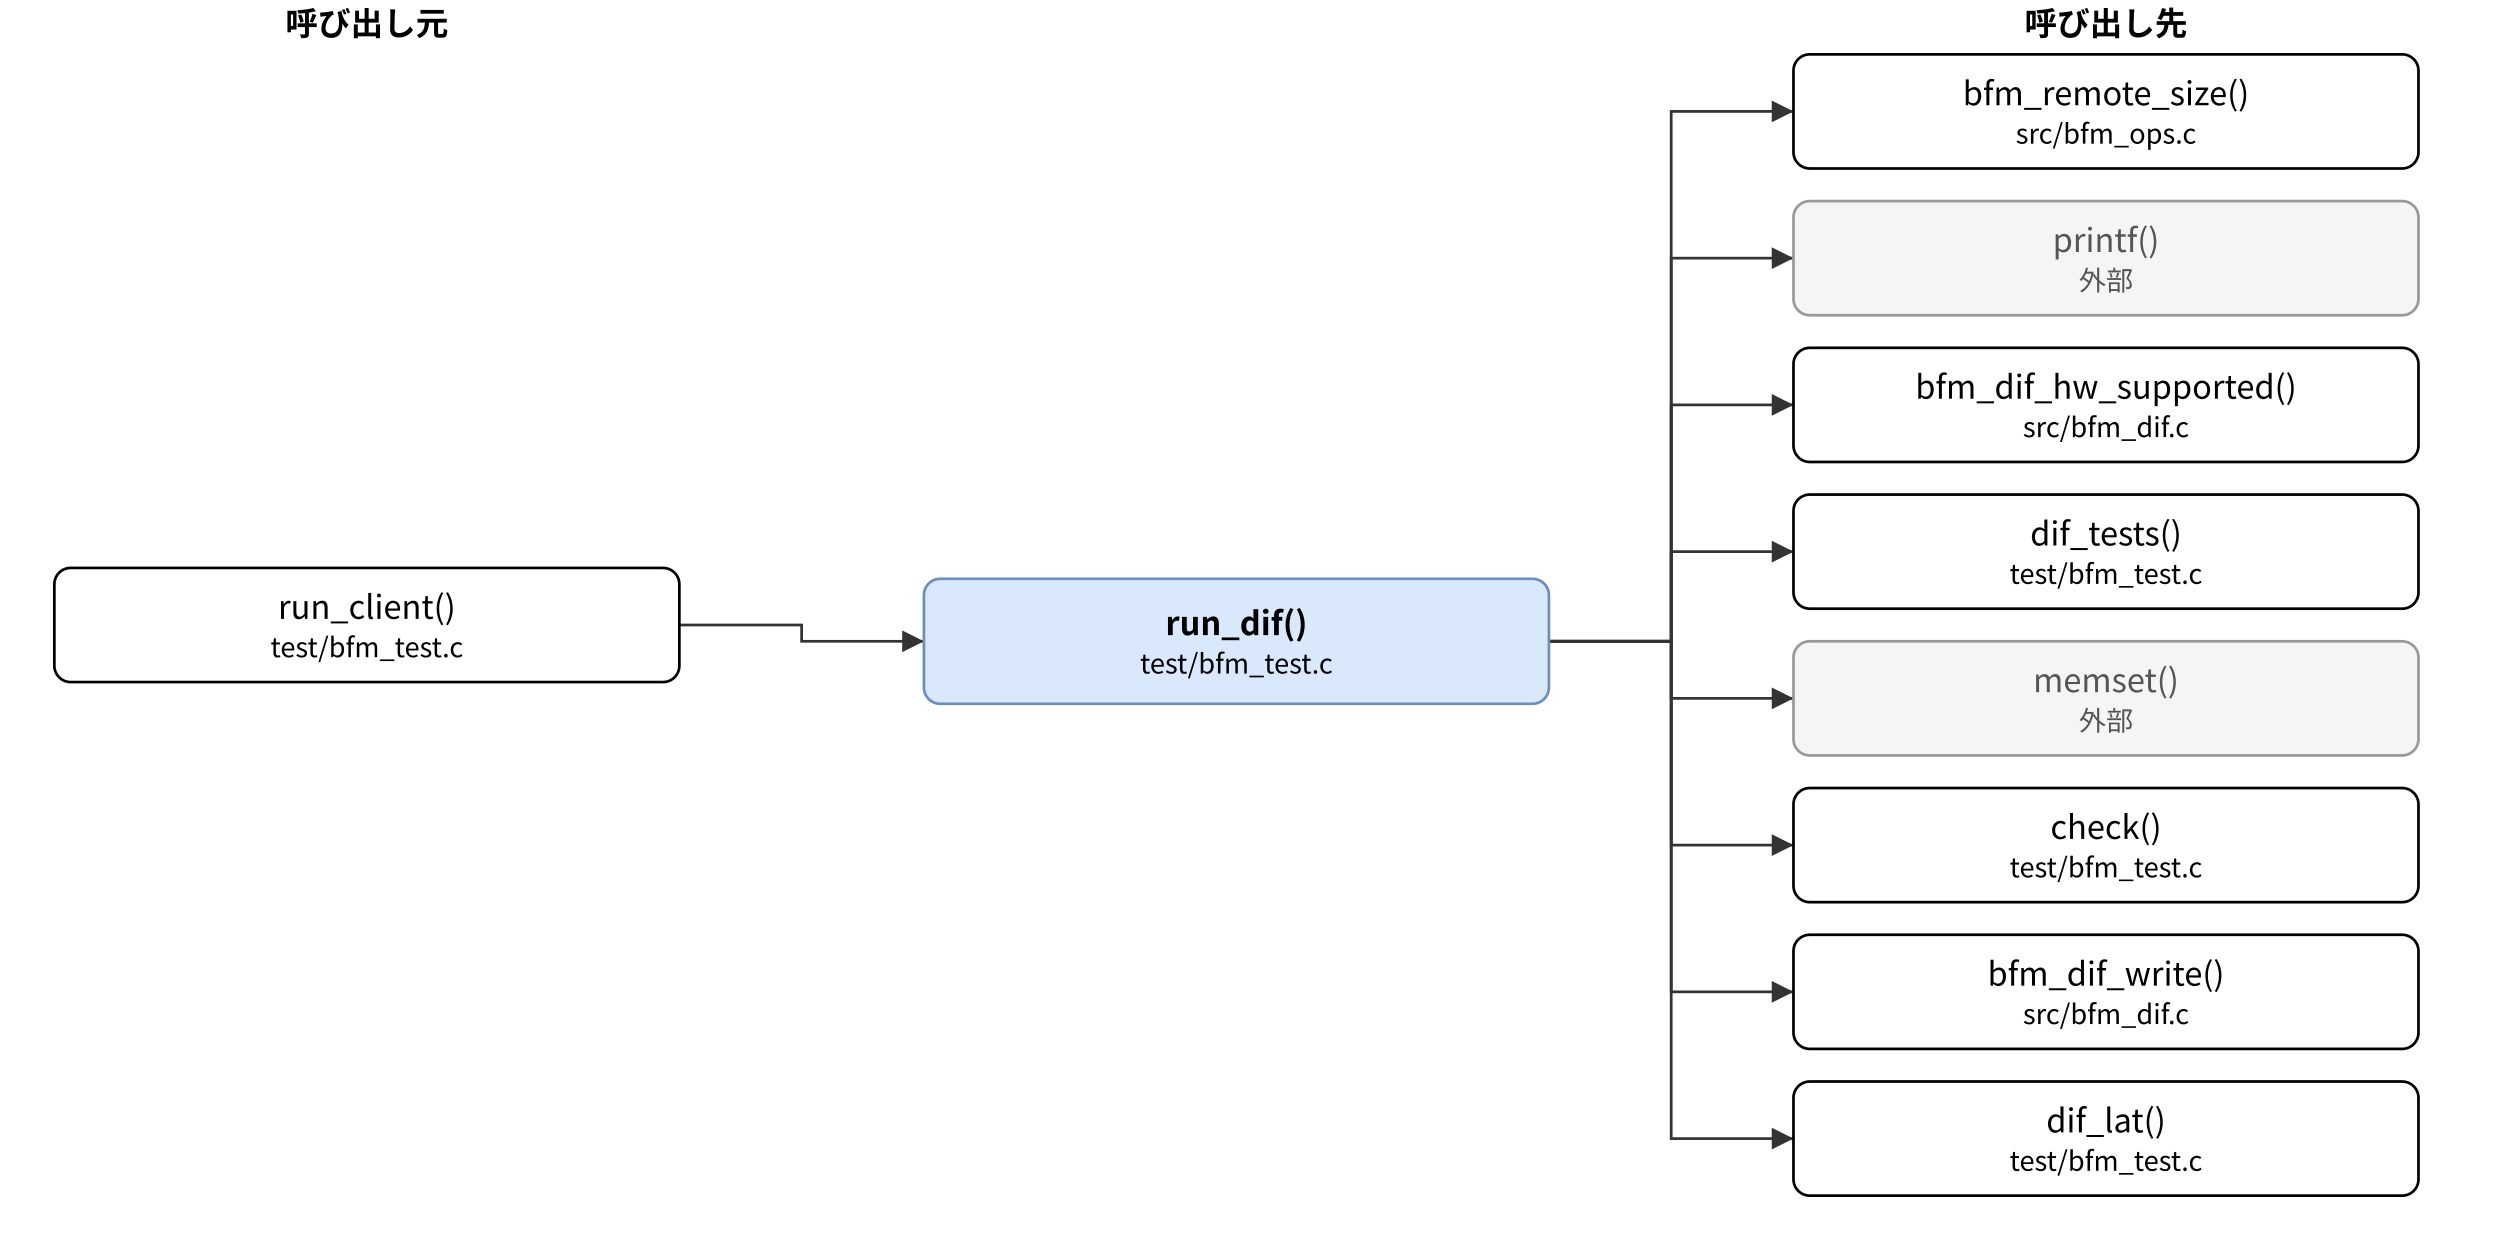
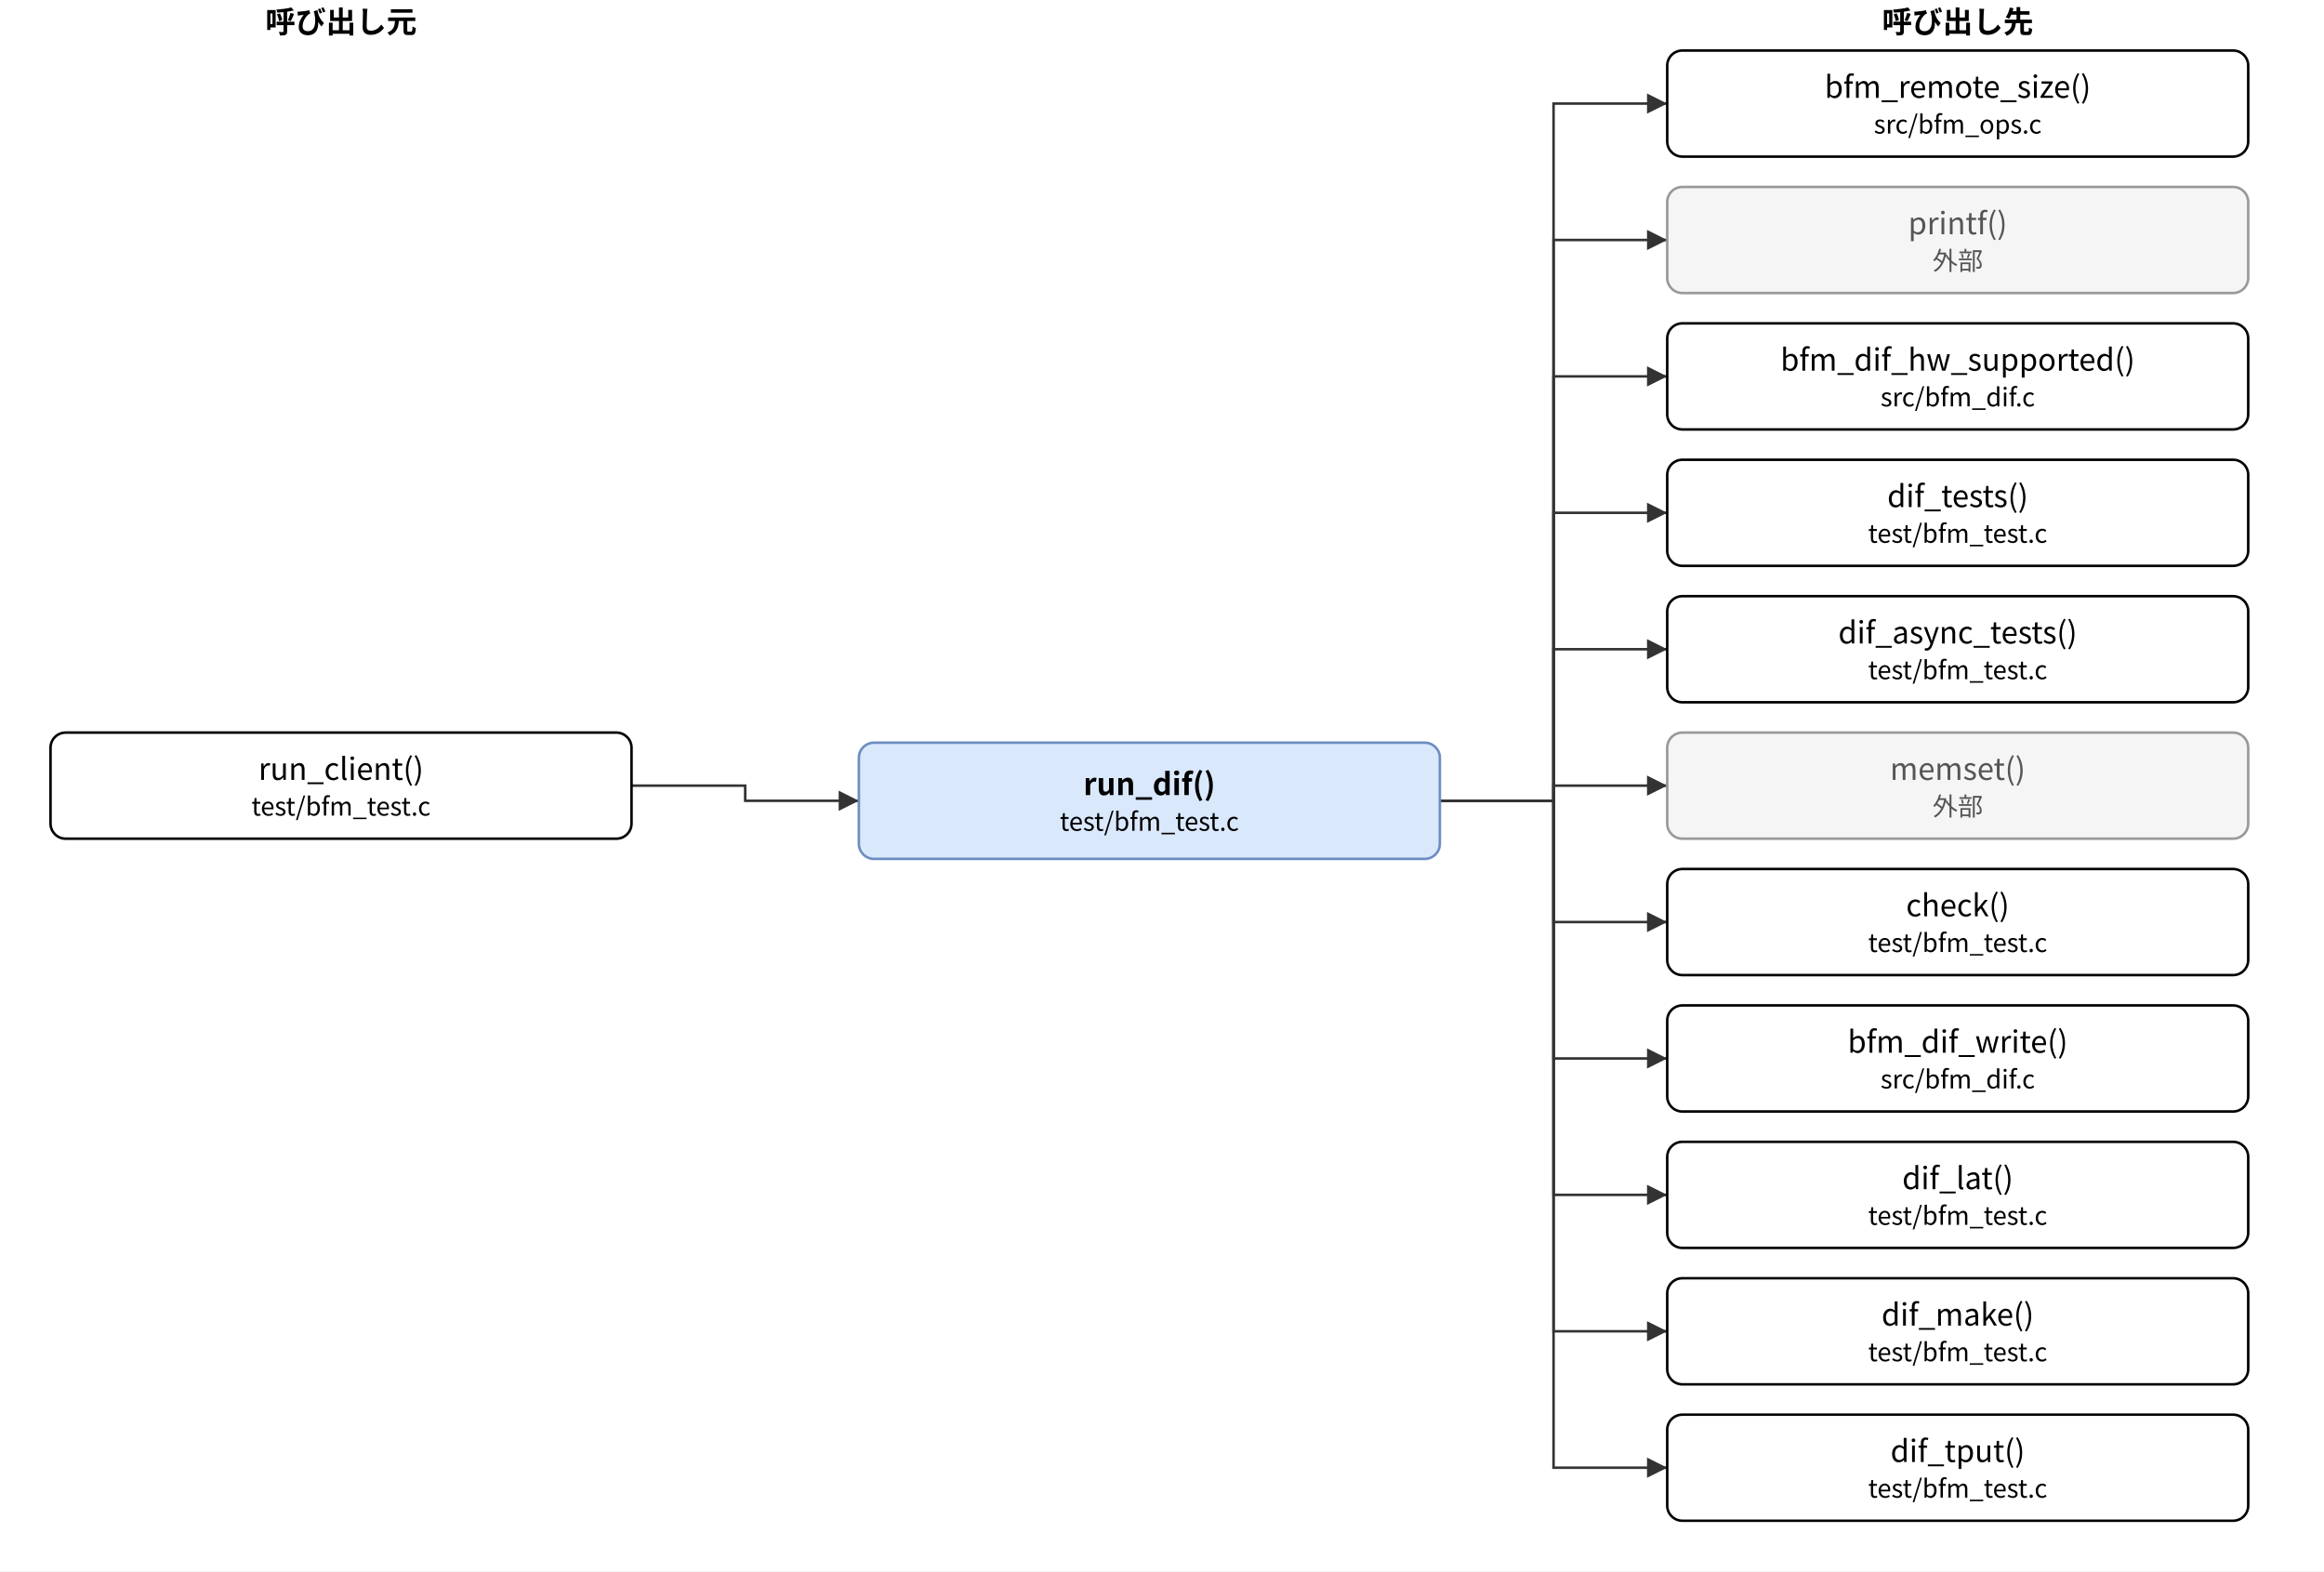
- <svg xmlns="http://www.w3.org/2000/svg" version="1.1" width="920" height="460" viewBox="0 0 920 460" font-family="Noto Sans CJK JP, Meiryo, sans-serif" content="&lt;mxfile host=&quot;bfmem-gen&quot; type=&quot;device&quot;&gt;&lt;diagram id=&quot;e5c948c3059d5f2fba19&quot; name=&quot;run_dif 関係&quot;&gt;&lt;mxGraphModel dx=&quot;800&quot; dy=&quot;600&quot; grid=&quot;0&quot; gridSize=&quot;10&quot; guides=&quot;1&quot; tooltips=&quot;1&quot; connect=&quot;1&quot; arrows=&quot;1&quot; fold=&quot;1&quot; page=&quot;0&quot; pageScale=&quot;1&quot; math=&quot;0&quot; shadow=&quot;0&quot;&gt;&lt;root&gt;&lt;mxCell id=&quot;0&quot;/&gt;&lt;mxCell id=&quot;1&quot; parent=&quot;0&quot;/&gt;&lt;mxCell id=&quot;c&quot; value=&quot;run_dif()&amp;lt;br&amp;gt;&amp;lt;font style=&amp;quot;font-size:10px&amp;quot;&amp;gt;test/bfm_test.c&amp;lt;/font&amp;gt;&quot; style=&quot;rounded=1;whiteSpace=wrap;html=1;fillColor=#dae8fc;strokeColor=#6c8ebf;fontStyle=1;&quot; vertex=&quot;1&quot; parent=&quot;1&quot;&gt;&lt;mxGeometry x=&quot;340.0&quot; y=&quot;213.0&quot; width=&quot;230.0&quot; height=&quot;46.0&quot; as=&quot;geometry&quot;/&gt;&lt;/mxCell&gt;&lt;mxCell id=&quot;l0&quot; value=&quot;run_client()&amp;lt;br&amp;gt;&amp;lt;font style=&amp;quot;font-size:10px&amp;quot;&amp;gt;test/bfm_test.c&amp;lt;/font&amp;gt;&quot; style=&quot;rounded=1;whiteSpace=wrap;html=1;&quot; vertex=&quot;1&quot; parent=&quot;1&quot;&gt;&lt;mxGeometry x=&quot;20.0&quot; y=&quot;209.0&quot; width=&quot;230.0&quot; height=&quot;42.0&quot; as=&quot;geometry&quot;/&gt;&lt;/mxCell&gt;&lt;mxCell id=&quot;r0&quot; value=&quot;bfm_remote_size()&amp;lt;br&amp;gt;&amp;lt;font style=&amp;quot;font-size:10px&amp;quot;&amp;gt;src/bfm_ops.c&amp;lt;/font&amp;gt;&quot; style=&quot;rounded=1;whiteSpace=wrap;html=1;&quot; vertex=&quot;1&quot; parent=&quot;1&quot;&gt;&lt;mxGeometry x=&quot;660.0&quot; y=&quot;20.0&quot; width=&quot;230.0&quot; height=&quot;42.0&quot; as=&quot;geometry&quot;/&gt;&lt;/mxCell&gt;&lt;mxCell id=&quot;r1&quot; value=&quot;printf()&amp;lt;br&amp;gt;&amp;lt;font style=&amp;quot;font-size:10px&amp;quot;&amp;gt;外部&amp;lt;/font&amp;gt;&quot; style=&quot;rounded=1;whiteSpace=wrap;html=1;fillColor=#f5f5f5;strokeColor=#999999;fontColor=#555555;&quot; vertex=&quot;1&quot; parent=&quot;1&quot;&gt;&lt;mxGeometry x=&quot;660.0&quot; y=&quot;74.0&quot; width=&quot;230.0&quot; height=&quot;42.0&quot; as=&quot;geometry&quot;/&gt;&lt;/mxCell&gt;&lt;mxCell id=&quot;r2&quot; value=&quot;bfm_dif_hw_supported()&amp;lt;br&amp;gt;&amp;lt;font style=&amp;quot;font-size:10px&amp;quot;&amp;gt;src/bfm_dif.c&amp;lt;/font&amp;gt;&quot; style=&quot;rounded=1;whiteSpace=wrap;html=1;&quot; vertex=&quot;1&quot; parent=&quot;1&quot;&gt;&lt;mxGeometry x=&quot;660.0&quot; y=&quot;128.0&quot; width=&quot;230.0&quot; height=&quot;42.0&quot; as=&quot;geometry&quot;/&gt;&lt;/mxCell&gt;&lt;mxCell id=&quot;r3&quot; value=&quot;dif_tests()&amp;lt;br&amp;gt;&amp;lt;font style=&amp;quot;font-size:10px&amp;quot;&amp;gt;test/bfm_test.c&amp;lt;/font&amp;gt;&quot; style=&quot;rounded=1;whiteSpace=wrap;html=1;&quot; vertex=&quot;1&quot; parent=&quot;1&quot;&gt;&lt;mxGeometry x=&quot;660.0&quot; y=&quot;182.0&quot; width=&quot;230.0&quot; height=&quot;42.0&quot; as=&quot;geometry&quot;/&gt;&lt;/mxCell&gt;&lt;mxCell id=&quot;r4&quot; value=&quot;memset()&amp;lt;br&amp;gt;&amp;lt;font style=&amp;quot;font-size:10px&amp;quot;&amp;gt;外部&amp;lt;/font&amp;gt;&quot; style=&quot;rounded=1;whiteSpace=wrap;html=1;fillColor=#f5f5f5;strokeColor=#999999;fontColor=#555555;&quot; vertex=&quot;1&quot; parent=&quot;1&quot;&gt;&lt;mxGeometry x=&quot;660.0&quot; y=&quot;236.0&quot; width=&quot;230.0&quot; height=&quot;42.0&quot; as=&quot;geometry&quot;/&gt;&lt;/mxCell&gt;&lt;mxCell id=&quot;r5&quot; value=&quot;check()&amp;lt;br&amp;gt;&amp;lt;font style=&amp;quot;font-size:10px&amp;quot;&amp;gt;test/bfm_test.c&amp;lt;/font&amp;gt;&quot; style=&quot;rounded=1;whiteSpace=wrap;html=1;&quot; vertex=&quot;1&quot; parent=&quot;1&quot;&gt;&lt;mxGeometry x=&quot;660.0&quot; y=&quot;290.0&quot; width=&quot;230.0&quot; height=&quot;42.0&quot; as=&quot;geometry&quot;/&gt;&lt;/mxCell&gt;&lt;mxCell id=&quot;r6&quot; value=&quot;bfm_dif_write()&amp;lt;br&amp;gt;&amp;lt;font style=&amp;quot;font-size:10px&amp;quot;&amp;gt;src/bfm_dif.c&amp;lt;/font&amp;gt;&quot; style=&quot;rounded=1;whiteSpace=wrap;html=1;&quot; vertex=&quot;1&quot; parent=&quot;1&quot;&gt;&lt;mxGeometry x=&quot;660.0&quot; y=&quot;344.0&quot; width=&quot;230.0&quot; height=&quot;42.0&quot; as=&quot;geometry&quot;/&gt;&lt;/mxCell&gt;&lt;mxCell id=&quot;r7&quot; value=&quot;dif_lat()&amp;lt;br&amp;gt;&amp;lt;font style=&amp;quot;font-size:10px&amp;quot;&amp;gt;test/bfm_test.c&amp;lt;/font&amp;gt;&quot; style=&quot;rounded=1;whiteSpace=wrap;html=1;&quot; vertex=&quot;1&quot; parent=&quot;1&quot;&gt;&lt;mxGeometry x=&quot;660.0&quot; y=&quot;398.0&quot; width=&quot;230.0&quot; height=&quot;42.0&quot; as=&quot;geometry&quot;/&gt;&lt;/mxCell&gt;&lt;mxCell id=&quot;e0&quot; value=&quot;&quot; style=&quot;edgeStyle=none;html=1;rounded=0;endArrow=block;endFill=1;exitX=1;exitY=0.5;exitDx=0;exitDy=0;exitPerimeter=0;entryX=0;entryY=0.5;entryDx=0;entryDy=0;entryPerimeter=0;&quot; edge=&quot;1&quot; parent=&quot;1&quot; source=&quot;l0&quot; target=&quot;c&quot;&gt;&lt;mxGeometry relative=&quot;1&quot; as=&quot;geometry&quot;&gt;&lt;Array as=&quot;points&quot;&gt;&lt;mxPoint x=&quot;295.0&quot; y=&quot;230.0&quot;/&gt;&lt;mxPoint x=&quot;295.0&quot; y=&quot;236.0&quot;/&gt;&lt;/Array&gt;&lt;/mxGeometry&gt;&lt;/mxCell&gt;&lt;mxCell id=&quot;e1&quot; value=&quot;&quot; style=&quot;edgeStyle=none;html=1;rounded=0;endArrow=block;endFill=1;exitX=1;exitY=0.5;exitDx=0;exitDy=0;exitPerimeter=0;entryX=0;entryY=0.5;entryDx=0;entryDy=0;entryPerimeter=0;&quot; edge=&quot;1&quot; parent=&quot;1&quot; source=&quot;c&quot; target=&quot;r0&quot;&gt;&lt;mxGeometry relative=&quot;1&quot; as=&quot;geometry&quot;&gt;&lt;Array as=&quot;points&quot;&gt;&lt;mxPoint x=&quot;615.0&quot; y=&quot;236.0&quot;/&gt;&lt;mxPoint x=&quot;615.0&quot; y=&quot;41.0&quot;/&gt;&lt;/Array&gt;&lt;/mxGeometry&gt;&lt;/mxCell&gt;&lt;mxCell id=&quot;e2&quot; value=&quot;&quot; style=&quot;edgeStyle=none;html=1;rounded=0;endArrow=block;endFill=1;exitX=1;exitY=0.5;exitDx=0;exitDy=0;exitPerimeter=0;entryX=0;entryY=0.5;entryDx=0;entryDy=0;entryPerimeter=0;&quot; edge=&quot;1&quot; parent=&quot;1&quot; source=&quot;c&quot; target=&quot;r1&quot;&gt;&lt;mxGeometry relative=&quot;1&quot; as=&quot;geometry&quot;&gt;&lt;Array as=&quot;points&quot;&gt;&lt;mxPoint x=&quot;615.0&quot; y=&quot;236.0&quot;/&gt;&lt;mxPoint x=&quot;615.0&quot; y=&quot;95.0&quot;/&gt;&lt;/Array&gt;&lt;/mxGeometry&gt;&lt;/mxCell&gt;&lt;mxCell id=&quot;e3&quot; value=&quot;&quot; style=&quot;edgeStyle=none;html=1;rounded=0;endArrow=block;endFill=1;exitX=1;exitY=0.5;exitDx=0;exitDy=0;exitPerimeter=0;entryX=0;entryY=0.5;entryDx=0;entryDy=0;entryPerimeter=0;&quot; edge=&quot;1&quot; parent=&quot;1&quot; source=&quot;c&quot; target=&quot;r2&quot;&gt;&lt;mxGeometry relative=&quot;1&quot; as=&quot;geometry&quot;&gt;&lt;Array as=&quot;points&quot;&gt;&lt;mxPoint x=&quot;615.0&quot; y=&quot;236.0&quot;/&gt;&lt;mxPoint x=&quot;615.0&quot; y=&quot;149.0&quot;/&gt;&lt;/Array&gt;&lt;/mxGeometry&gt;&lt;/mxCell&gt;&lt;mxCell id=&quot;e4&quot; value=&quot;&quot; style=&quot;edgeStyle=none;html=1;rounded=0;endArrow=block;endFill=1;exitX=1;exitY=0.5;exitDx=0;exitDy=0;exitPerimeter=0;entryX=0;entryY=0.5;entryDx=0;entryDy=0;entryPerimeter=0;&quot; edge=&quot;1&quot; parent=&quot;1&quot; source=&quot;c&quot; target=&quot;r3&quot;&gt;&lt;mxGeometry relative=&quot;1&quot; as=&quot;geometry&quot;&gt;&lt;Array as=&quot;points&quot;&gt;&lt;mxPoint x=&quot;615.0&quot; y=&quot;236.0&quot;/&gt;&lt;mxPoint x=&quot;615.0&quot; y=&quot;203.0&quot;/&gt;&lt;/Array&gt;&lt;/mxGeometry&gt;&lt;/mxCell&gt;&lt;mxCell id=&quot;e5&quot; value=&quot;&quot; style=&quot;edgeStyle=none;html=1;rounded=0;endArrow=block;endFill=1;exitX=1;exitY=0.5;exitDx=0;exitDy=0;exitPerimeter=0;entryX=0;entryY=0.5;entryDx=0;entryDy=0;entryPerimeter=0;&quot; edge=&quot;1&quot; parent=&quot;1&quot; source=&quot;c&quot; target=&quot;r4&quot;&gt;&lt;mxGeometry relative=&quot;1&quot; as=&quot;geometry&quot;&gt;&lt;Array as=&quot;points&quot;&gt;&lt;mxPoint x=&quot;615.0&quot; y=&quot;236.0&quot;/&gt;&lt;mxPoint x=&quot;615.0&quot; y=&quot;257.0&quot;/&gt;&lt;/Array&gt;&lt;/mxGeometry&gt;&lt;/mxCell&gt;&lt;mxCell id=&quot;e6&quot; value=&quot;&quot; style=&quot;edgeStyle=none;html=1;rounded=0;endArrow=block;endFill=1;exitX=1;exitY=0.5;exitDx=0;exitDy=0;exitPerimeter=0;entryX=0;entryY=0.5;entryDx=0;entryDy=0;entryPerimeter=0;&quot; edge=&quot;1&quot; parent=&quot;1&quot; source=&quot;c&quot; target=&quot;r5&quot;&gt;&lt;mxGeometry relative=&quot;1&quot; as=&quot;geometry&quot;&gt;&lt;Array as=&quot;points&quot;&gt;&lt;mxPoint x=&quot;615.0&quot; y=&quot;236.0&quot;/&gt;&lt;mxPoint x=&quot;615.0&quot; y=&quot;311.0&quot;/&gt;&lt;/Array&gt;&lt;/mxGeometry&gt;&lt;/mxCell&gt;&lt;mxCell id=&quot;e7&quot; value=&quot;&quot; style=&quot;edgeStyle=none;html=1;rounded=0;endArrow=block;endFill=1;exitX=1;exitY=0.5;exitDx=0;exitDy=0;exitPerimeter=0;entryX=0;entryY=0.5;entryDx=0;entryDy=0;entryPerimeter=0;&quot; edge=&quot;1&quot; parent=&quot;1&quot; source=&quot;c&quot; target=&quot;r6&quot;&gt;&lt;mxGeometry relative=&quot;1&quot; as=&quot;geometry&quot;&gt;&lt;Array as=&quot;points&quot;&gt;&lt;mxPoint x=&quot;615.0&quot; y=&quot;236.0&quot;/&gt;&lt;mxPoint x=&quot;615.0&quot; y=&quot;365.0&quot;/&gt;&lt;/Array&gt;&lt;/mxGeometry&gt;&lt;/mxCell&gt;&lt;mxCell id=&quot;e8&quot; value=&quot;&quot; style=&quot;edgeStyle=none;html=1;rounded=0;endArrow=block;endFill=1;exitX=1;exitY=0.5;exitDx=0;exitDy=0;exitPerimeter=0;entryX=0;entryY=0.5;entryDx=0;entryDy=0;entryPerimeter=0;&quot; edge=&quot;1&quot; parent=&quot;1&quot; source=&quot;c&quot; target=&quot;r7&quot;&gt;&lt;mxGeometry relative=&quot;1&quot; as=&quot;geometry&quot;&gt;&lt;Array as=&quot;points&quot;&gt;&lt;mxPoint x=&quot;615.0&quot; y=&quot;236.0&quot;/&gt;&lt;mxPoint x=&quot;615.0&quot; y=&quot;419.0&quot;/&gt;&lt;/Array&gt;&lt;/mxGeometry&gt;&lt;/mxCell&gt;&lt;mxCell id=&quot;h0&quot; value=&quot;呼び出し元&quot; style=&quot;text;html=1;align=center;fontStyle=1;&quot; vertex=&quot;1&quot; parent=&quot;1&quot;&gt;&lt;mxGeometry x=&quot;55.0&quot; y=&quot;0&quot; width=&quot;160&quot; height=&quot;18&quot; as=&quot;geometry&quot;/&gt;&lt;/mxCell&gt;&lt;mxCell id=&quot;h1&quot; value=&quot;呼び出し先&quot; style=&quot;text;html=1;align=center;fontStyle=1;&quot; vertex=&quot;1&quot; parent=&quot;1&quot;&gt;&lt;mxGeometry x=&quot;695.0&quot; y=&quot;0&quot; width=&quot;160&quot; height=&quot;18&quot; as=&quot;geometry&quot;/&gt;&lt;/mxCell&gt;&lt;/root&gt;&lt;/mxGraphModel&gt;&lt;/diagram&gt;&lt;/mxfile&gt;">
+ <svg xmlns="http://www.w3.org/2000/svg" version="1.1" width="920" height="622" viewBox="0 0 920 622" font-family="Noto Sans CJK JP, Meiryo, sans-serif" content="&lt;mxfile host=&quot;bfmem-gen&quot; type=&quot;device&quot;&gt;&lt;diagram id=&quot;e5c948c3059d5f2fba19&quot; name=&quot;run_dif 関係&quot;&gt;&lt;mxGraphModel dx=&quot;800&quot; dy=&quot;600&quot; grid=&quot;0&quot; gridSize=&quot;10&quot; guides=&quot;1&quot; tooltips=&quot;1&quot; connect=&quot;1&quot; arrows=&quot;1&quot; fold=&quot;1&quot; page=&quot;0&quot; pageScale=&quot;1&quot; math=&quot;0&quot; shadow=&quot;0&quot;&gt;&lt;root&gt;&lt;mxCell id=&quot;0&quot;/&gt;&lt;mxCell id=&quot;1&quot; parent=&quot;0&quot;/&gt;&lt;mxCell id=&quot;c&quot; value=&quot;run_dif()&amp;lt;br&amp;gt;&amp;lt;font style=&amp;quot;font-size:10px&amp;quot;&amp;gt;test/bfm_test.c&amp;lt;/font&amp;gt;&quot; style=&quot;rounded=1;whiteSpace=wrap;html=1;fillColor=#dae8fc;strokeColor=#6c8ebf;fontStyle=1;&quot; vertex=&quot;1&quot; parent=&quot;1&quot;&gt;&lt;mxGeometry x=&quot;340.0&quot; y=&quot;294.0&quot; width=&quot;230.0&quot; height=&quot;46.0&quot; as=&quot;geometry&quot;/&gt;&lt;/mxCell&gt;&lt;mxCell id=&quot;l0&quot; value=&quot;run_client()&amp;lt;br&amp;gt;&amp;lt;font style=&amp;quot;font-size:10px&amp;quot;&amp;gt;test/bfm_test.c&amp;lt;/font&amp;gt;&quot; style=&quot;rounded=1;whiteSpace=wrap;html=1;&quot; vertex=&quot;1&quot; parent=&quot;1&quot;&gt;&lt;mxGeometry x=&quot;20.0&quot; y=&quot;290.0&quot; width=&quot;230.0&quot; height=&quot;42.0&quot; as=&quot;geometry&quot;/&gt;&lt;/mxCell&gt;&lt;mxCell id=&quot;r0&quot; value=&quot;bfm_remote_size()&amp;lt;br&amp;gt;&amp;lt;font style=&amp;quot;font-size:10px&amp;quot;&amp;gt;src/bfm_ops.c&amp;lt;/font&amp;gt;&quot; style=&quot;rounded=1;whiteSpace=wrap;html=1;&quot; vertex=&quot;1&quot; parent=&quot;1&quot;&gt;&lt;mxGeometry x=&quot;660.0&quot; y=&quot;20.0&quot; width=&quot;230.0&quot; height=&quot;42.0&quot; as=&quot;geometry&quot;/&gt;&lt;/mxCell&gt;&lt;mxCell id=&quot;r1&quot; value=&quot;printf()&amp;lt;br&amp;gt;&amp;lt;font style=&amp;quot;font-size:10px&amp;quot;&amp;gt;外部&amp;lt;/font&amp;gt;&quot; style=&quot;rounded=1;whiteSpace=wrap;html=1;fillColor=#f5f5f5;strokeColor=#999999;fontColor=#555555;&quot; vertex=&quot;1&quot; parent=&quot;1&quot;&gt;&lt;mxGeometry x=&quot;660.0&quot; y=&quot;74.0&quot; width=&quot;230.0&quot; height=&quot;42.0&quot; as=&quot;geometry&quot;/&gt;&lt;/mxCell&gt;&lt;mxCell id=&quot;r2&quot; value=&quot;bfm_dif_hw_supported()&amp;lt;br&amp;gt;&amp;lt;font style=&amp;quot;font-size:10px&amp;quot;&amp;gt;src/bfm_dif.c&amp;lt;/font&amp;gt;&quot; style=&quot;rounded=1;whiteSpace=wrap;html=1;&quot; vertex=&quot;1&quot; parent=&quot;1&quot;&gt;&lt;mxGeometry x=&quot;660.0&quot; y=&quot;128.0&quot; width=&quot;230.0&quot; height=&quot;42.0&quot; as=&quot;geometry&quot;/&gt;&lt;/mxCell&gt;&lt;mxCell id=&quot;r3&quot; value=&quot;dif_tests()&amp;lt;br&amp;gt;&amp;lt;font style=&amp;quot;font-size:10px&amp;quot;&amp;gt;test/bfm_test.c&amp;lt;/font&amp;gt;&quot; style=&quot;rounded=1;whiteSpace=wrap;html=1;&quot; vertex=&quot;1&quot; parent=&quot;1&quot;&gt;&lt;mxGeometry x=&quot;660.0&quot; y=&quot;182.0&quot; width=&quot;230.0&quot; height=&quot;42.0&quot; as=&quot;geometry&quot;/&gt;&lt;/mxCell&gt;&lt;mxCell id=&quot;r4&quot; value=&quot;dif_async_tests()&amp;lt;br&amp;gt;&amp;lt;font style=&amp;quot;font-size:10px&amp;quot;&amp;gt;test/bfm_test.c&amp;lt;/font&amp;gt;&quot; style=&quot;rounded=1;whiteSpace=wrap;html=1;&quot; vertex=&quot;1&quot; parent=&quot;1&quot;&gt;&lt;mxGeometry x=&quot;660.0&quot; y=&quot;236.0&quot; width=&quot;230.0&quot; height=&quot;42.0&quot; as=&quot;geometry&quot;/&gt;&lt;/mxCell&gt;&lt;mxCell id=&quot;r5&quot; value=&quot;memset()&amp;lt;br&amp;gt;&amp;lt;font style=&amp;quot;font-size:10px&amp;quot;&amp;gt;外部&amp;lt;/font&amp;gt;&quot; style=&quot;rounded=1;whiteSpace=wrap;html=1;fillColor=#f5f5f5;strokeColor=#999999;fontColor=#555555;&quot; vertex=&quot;1&quot; parent=&quot;1&quot;&gt;&lt;mxGeometry x=&quot;660.0&quot; y=&quot;290.0&quot; width=&quot;230.0&quot; height=&quot;42.0&quot; as=&quot;geometry&quot;/&gt;&lt;/mxCell&gt;&lt;mxCell id=&quot;r6&quot; value=&quot;check()&amp;lt;br&amp;gt;&amp;lt;font style=&amp;quot;font-size:10px&amp;quot;&amp;gt;test/bfm_test.c&amp;lt;/font&amp;gt;&quot; style=&quot;rounded=1;whiteSpace=wrap;html=1;&quot; vertex=&quot;1&quot; parent=&quot;1&quot;&gt;&lt;mxGeometry x=&quot;660.0&quot; y=&quot;344.0&quot; width=&quot;230.0&quot; height=&quot;42.0&quot; as=&quot;geometry&quot;/&gt;&lt;/mxCell&gt;&lt;mxCell id=&quot;r7&quot; value=&quot;bfm_dif_write()&amp;lt;br&amp;gt;&amp;lt;font style=&amp;quot;font-size:10px&amp;quot;&amp;gt;src/bfm_dif.c&amp;lt;/font&amp;gt;&quot; style=&quot;rounded=1;whiteSpace=wrap;html=1;&quot; vertex=&quot;1&quot; parent=&quot;1&quot;&gt;&lt;mxGeometry x=&quot;660.0&quot; y=&quot;398.0&quot; width=&quot;230.0&quot; height=&quot;42.0&quot; as=&quot;geometry&quot;/&gt;&lt;/mxCell&gt;&lt;mxCell id=&quot;r8&quot; value=&quot;dif_lat()&amp;lt;br&amp;gt;&amp;lt;font style=&amp;quot;font-size:10px&amp;quot;&amp;gt;test/bfm_test.c&amp;lt;/font&amp;gt;&quot; style=&quot;rounded=1;whiteSpace=wrap;html=1;&quot; vertex=&quot;1&quot; parent=&quot;1&quot;&gt;&lt;mxGeometry x=&quot;660.0&quot; y=&quot;452.0&quot; width=&quot;230.0&quot; height=&quot;42.0&quot; as=&quot;geometry&quot;/&gt;&lt;/mxCell&gt;&lt;mxCell id=&quot;r9&quot; value=&quot;dif_make()&amp;lt;br&amp;gt;&amp;lt;font style=&amp;quot;font-size:10px&amp;quot;&amp;gt;test/bfm_test.c&amp;lt;/font&amp;gt;&quot; style=&quot;rounded=1;whiteSpace=wrap;html=1;&quot; vertex=&quot;1&quot; parent=&quot;1&quot;&gt;&lt;mxGeometry x=&quot;660.0&quot; y=&quot;506.0&quot; width=&quot;230.0&quot; height=&quot;42.0&quot; as=&quot;geometry&quot;/&gt;&lt;/mxCell&gt;&lt;mxCell id=&quot;r10&quot; value=&quot;dif_tput()&amp;lt;br&amp;gt;&amp;lt;font style=&amp;quot;font-size:10px&amp;quot;&amp;gt;test/bfm_test.c&amp;lt;/font&amp;gt;&quot; style=&quot;rounded=1;whiteSpace=wrap;html=1;&quot; vertex=&quot;1&quot; parent=&quot;1&quot;&gt;&lt;mxGeometry x=&quot;660.0&quot; y=&quot;560.0&quot; width=&quot;230.0&quot; height=&quot;42.0&quot; as=&quot;geometry&quot;/&gt;&lt;/mxCell&gt;&lt;mxCell id=&quot;e0&quot; value=&quot;&quot; style=&quot;edgeStyle=none;html=1;rounded=0;endArrow=block;endFill=1;exitX=1;exitY=0.5;exitDx=0;exitDy=0;exitPerimeter=0;entryX=0;entryY=0.5;entryDx=0;entryDy=0;entryPerimeter=0;&quot; edge=&quot;1&quot; parent=&quot;1&quot; source=&quot;l0&quot; target=&quot;c&quot;&gt;&lt;mxGeometry relative=&quot;1&quot; as=&quot;geometry&quot;&gt;&lt;Array as=&quot;points&quot;&gt;&lt;mxPoint x=&quot;295.0&quot; y=&quot;311.0&quot;/&gt;&lt;mxPoint x=&quot;295.0&quot; y=&quot;317.0&quot;/&gt;&lt;/Array&gt;&lt;/mxGeometry&gt;&lt;/mxCell&gt;&lt;mxCell id=&quot;e1&quot; value=&quot;&quot; style=&quot;edgeStyle=none;html=1;rounded=0;endArrow=block;endFill=1;exitX=1;exitY=0.5;exitDx=0;exitDy=0;exitPerimeter=0;entryX=0;entryY=0.5;entryDx=0;entryDy=0;entryPerimeter=0;&quot; edge=&quot;1&quot; parent=&quot;1&quot; source=&quot;c&quot; target=&quot;r0&quot;&gt;&lt;mxGeometry relative=&quot;1&quot; as=&quot;geometry&quot;&gt;&lt;Array as=&quot;points&quot;&gt;&lt;mxPoint x=&quot;615.0&quot; y=&quot;317.0&quot;/&gt;&lt;mxPoint x=&quot;615.0&quot; y=&quot;41.0&quot;/&gt;&lt;/Array&gt;&lt;/mxGeometry&gt;&lt;/mxCell&gt;&lt;mxCell id=&quot;e2&quot; value=&quot;&quot; style=&quot;edgeStyle=none;html=1;rounded=0;endArrow=block;endFill=1;exitX=1;exitY=0.5;exitDx=0;exitDy=0;exitPerimeter=0;entryX=0;entryY=0.5;entryDx=0;entryDy=0;entryPerimeter=0;&quot; edge=&quot;1&quot; parent=&quot;1&quot; source=&quot;c&quot; target=&quot;r1&quot;&gt;&lt;mxGeometry relative=&quot;1&quot; as=&quot;geometry&quot;&gt;&lt;Array as=&quot;points&quot;&gt;&lt;mxPoint x=&quot;615.0&quot; y=&quot;317.0&quot;/&gt;&lt;mxPoint x=&quot;615.0&quot; y=&quot;95.0&quot;/&gt;&lt;/Array&gt;&lt;/mxGeometry&gt;&lt;/mxCell&gt;&lt;mxCell id=&quot;e3&quot; value=&quot;&quot; style=&quot;edgeStyle=none;html=1;rounded=0;endArrow=block;endFill=1;exitX=1;exitY=0.5;exitDx=0;exitDy=0;exitPerimeter=0;entryX=0;entryY=0.5;entryDx=0;entryDy=0;entryPerimeter=0;&quot; edge=&quot;1&quot; parent=&quot;1&quot; source=&quot;c&quot; target=&quot;r2&quot;&gt;&lt;mxGeometry relative=&quot;1&quot; as=&quot;geometry&quot;&gt;&lt;Array as=&quot;points&quot;&gt;&lt;mxPoint x=&quot;615.0&quot; y=&quot;317.0&quot;/&gt;&lt;mxPoint x=&quot;615.0&quot; y=&quot;149.0&quot;/&gt;&lt;/Array&gt;&lt;/mxGeometry&gt;&lt;/mxCell&gt;&lt;mxCell id=&quot;e4&quot; value=&quot;&quot; style=&quot;edgeStyle=none;html=1;rounded=0;endArrow=block;endFill=1;exitX=1;exitY=0.5;exitDx=0;exitDy=0;exitPerimeter=0;entryX=0;entryY=0.5;entryDx=0;entryDy=0;entryPerimeter=0;&quot; edge=&quot;1&quot; parent=&quot;1&quot; source=&quot;c&quot; target=&quot;r3&quot;&gt;&lt;mxGeometry relative=&quot;1&quot; as=&quot;geometry&quot;&gt;&lt;Array as=&quot;points&quot;&gt;&lt;mxPoint x=&quot;615.0&quot; y=&quot;317.0&quot;/&gt;&lt;mxPoint x=&quot;615.0&quot; y=&quot;203.0&quot;/&gt;&lt;/Array&gt;&lt;/mxGeometry&gt;&lt;/mxCell&gt;&lt;mxCell id=&quot;e5&quot; value=&quot;&quot; style=&quot;edgeStyle=none;html=1;rounded=0;endArrow=block;endFill=1;exitX=1;exitY=0.5;exitDx=0;exitDy=0;exitPerimeter=0;entryX=0;entryY=0.5;entryDx=0;entryDy=0;entryPerimeter=0;&quot; edge=&quot;1&quot; parent=&quot;1&quot; source=&quot;c&quot; target=&quot;r4&quot;&gt;&lt;mxGeometry relative=&quot;1&quot; as=&quot;geometry&quot;&gt;&lt;Array as=&quot;points&quot;&gt;&lt;mxPoint x=&quot;615.0&quot; y=&quot;317.0&quot;/&gt;&lt;mxPoint x=&quot;615.0&quot; y=&quot;257.0&quot;/&gt;&lt;/Array&gt;&lt;/mxGeometry&gt;&lt;/mxCell&gt;&lt;mxCell id=&quot;e6&quot; value=&quot;&quot; style=&quot;edgeStyle=none;html=1;rounded=0;endArrow=block;endFill=1;exitX=1;exitY=0.5;exitDx=0;exitDy=0;exitPerimeter=0;entryX=0;entryY=0.5;entryDx=0;entryDy=0;entryPerimeter=0;&quot; edge=&quot;1&quot; parent=&quot;1&quot; source=&quot;c&quot; target=&quot;r5&quot;&gt;&lt;mxGeometry relative=&quot;1&quot; as=&quot;geometry&quot;&gt;&lt;Array as=&quot;points&quot;&gt;&lt;mxPoint x=&quot;615.0&quot; y=&quot;317.0&quot;/&gt;&lt;mxPoint x=&quot;615.0&quot; y=&quot;311.0&quot;/&gt;&lt;/Array&gt;&lt;/mxGeometry&gt;&lt;/mxCell&gt;&lt;mxCell id=&quot;e7&quot; value=&quot;&quot; style=&quot;edgeStyle=none;html=1;rounded=0;endArrow=block;endFill=1;exitX=1;exitY=0.5;exitDx=0;exitDy=0;exitPerimeter=0;entryX=0;entryY=0.5;entryDx=0;entryDy=0;entryPerimeter=0;&quot; edge=&quot;1&quot; parent=&quot;1&quot; source=&quot;c&quot; target=&quot;r6&quot;&gt;&lt;mxGeometry relative=&quot;1&quot; as=&quot;geometry&quot;&gt;&lt;Array as=&quot;points&quot;&gt;&lt;mxPoint x=&quot;615.0&quot; y=&quot;317.0&quot;/&gt;&lt;mxPoint x=&quot;615.0&quot; y=&quot;365.0&quot;/&gt;&lt;/Array&gt;&lt;/mxGeometry&gt;&lt;/mxCell&gt;&lt;mxCell id=&quot;e8&quot; value=&quot;&quot; style=&quot;edgeStyle=none;html=1;rounded=0;endArrow=block;endFill=1;exitX=1;exitY=0.5;exitDx=0;exitDy=0;exitPerimeter=0;entryX=0;entryY=0.5;entryDx=0;entryDy=0;entryPerimeter=0;&quot; edge=&quot;1&quot; parent=&quot;1&quot; source=&quot;c&quot; target=&quot;r7&quot;&gt;&lt;mxGeometry relative=&quot;1&quot; as=&quot;geometry&quot;&gt;&lt;Array as=&quot;points&quot;&gt;&lt;mxPoint x=&quot;615.0&quot; y=&quot;317.0&quot;/&gt;&lt;mxPoint x=&quot;615.0&quot; y=&quot;419.0&quot;/&gt;&lt;/Array&gt;&lt;/mxGeometry&gt;&lt;/mxCell&gt;&lt;mxCell id=&quot;e9&quot; value=&quot;&quot; style=&quot;edgeStyle=none;html=1;rounded=0;endArrow=block;endFill=1;exitX=1;exitY=0.5;exitDx=0;exitDy=0;exitPerimeter=0;entryX=0;entryY=0.5;entryDx=0;entryDy=0;entryPerimeter=0;&quot; edge=&quot;1&quot; parent=&quot;1&quot; source=&quot;c&quot; target=&quot;r8&quot;&gt;&lt;mxGeometry relative=&quot;1&quot; as=&quot;geometry&quot;&gt;&lt;Array as=&quot;points&quot;&gt;&lt;mxPoint x=&quot;615.0&quot; y=&quot;317.0&quot;/&gt;&lt;mxPoint x=&quot;615.0&quot; y=&quot;473.0&quot;/&gt;&lt;/Array&gt;&lt;/mxGeometry&gt;&lt;/mxCell&gt;&lt;mxCell id=&quot;e10&quot; value=&quot;&quot; style=&quot;edgeStyle=none;html=1;rounded=0;endArrow=block;endFill=1;exitX=1;exitY=0.5;exitDx=0;exitDy=0;exitPerimeter=0;entryX=0;entryY=0.5;entryDx=0;entryDy=0;entryPerimeter=0;&quot; edge=&quot;1&quot; parent=&quot;1&quot; source=&quot;c&quot; target=&quot;r9&quot;&gt;&lt;mxGeometry relative=&quot;1&quot; as=&quot;geometry&quot;&gt;&lt;Array as=&quot;points&quot;&gt;&lt;mxPoint x=&quot;615.0&quot; y=&quot;317.0&quot;/&gt;&lt;mxPoint x=&quot;615.0&quot; y=&quot;527.0&quot;/&gt;&lt;/Array&gt;&lt;/mxGeometry&gt;&lt;/mxCell&gt;&lt;mxCell id=&quot;e11&quot; value=&quot;&quot; style=&quot;edgeStyle=none;html=1;rounded=0;endArrow=block;endFill=1;exitX=1;exitY=0.5;exitDx=0;exitDy=0;exitPerimeter=0;entryX=0;entryY=0.5;entryDx=0;entryDy=0;entryPerimeter=0;&quot; edge=&quot;1&quot; parent=&quot;1&quot; source=&quot;c&quot; target=&quot;r10&quot;&gt;&lt;mxGeometry relative=&quot;1&quot; as=&quot;geometry&quot;&gt;&lt;Array as=&quot;points&quot;&gt;&lt;mxPoint x=&quot;615.0&quot; y=&quot;317.0&quot;/&gt;&lt;mxPoint x=&quot;615.0&quot; y=&quot;581.0&quot;/&gt;&lt;/Array&gt;&lt;/mxGeometry&gt;&lt;/mxCell&gt;&lt;mxCell id=&quot;h0&quot; value=&quot;呼び出し元&quot; style=&quot;text;html=1;align=center;fontStyle=1;&quot; vertex=&quot;1&quot; parent=&quot;1&quot;&gt;&lt;mxGeometry x=&quot;55.0&quot; y=&quot;0&quot; width=&quot;160&quot; height=&quot;18&quot; as=&quot;geometry&quot;/&gt;&lt;/mxCell&gt;&lt;mxCell id=&quot;h1&quot; value=&quot;呼び出し先&quot; style=&quot;text;html=1;align=center;fontStyle=1;&quot; vertex=&quot;1&quot; parent=&quot;1&quot;&gt;&lt;mxGeometry x=&quot;695.0&quot; y=&quot;0&quot; width=&quot;160&quot; height=&quot;18&quot; as=&quot;geometry&quot;/&gt;&lt;/mxCell&gt;&lt;/root&gt;&lt;/mxGraphModel&gt;&lt;/diagram&gt;&lt;/mxfile&gt;">
  <defs>
    <marker id="a" viewBox="0 0 10 10" refX="10" refY="5" markerWidth="8" markerHeight="8" orient="auto-start-reverse">
      <path d="M0,0 L10,5 L0,10 z" fill="#333333" />
    </marker>
  </defs>
-   <rect x="0" y="0" width="920" height="460" fill="#ffffff" />
+   <rect x="0" y="0" width="920" height="622" fill="#ffffff" />
  <text x="135.0" y="13" font-size="12" font-weight="bold" text-anchor="middle">呼び出し元</text>
  <text x="775.0" y="13" font-size="12" font-weight="bold" text-anchor="middle">呼び出し先</text>
-   <polyline points="250.0,230.0 295.0,230.0 295.0,236.0 340.0,236.0" fill="none" stroke="#333333" marker-end="url(#a)" />
-   <polyline points="570.0,236.0 615.0,236.0 615.0,41.0 660.0,41.0" fill="none" stroke="#333333" marker-end="url(#a)" />
-   <polyline points="570.0,236.0 615.0,236.0 615.0,95.0 660.0,95.0" fill="none" stroke="#333333" marker-end="url(#a)" />
-   <polyline points="570.0,236.0 615.0,236.0 615.0,149.0 660.0,149.0" fill="none" stroke="#333333" marker-end="url(#a)" />
-   <polyline points="570.0,236.0 615.0,236.0 615.0,203.0 660.0,203.0" fill="none" stroke="#333333" marker-end="url(#a)" />
-   <polyline points="570.0,236.0 615.0,236.0 615.0,257.0 660.0,257.0" fill="none" stroke="#333333" marker-end="url(#a)" />
-   <polyline points="570.0,236.0 615.0,236.0 615.0,311.0 660.0,311.0" fill="none" stroke="#333333" marker-end="url(#a)" />
-   <polyline points="570.0,236.0 615.0,236.0 615.0,365.0 660.0,365.0" fill="none" stroke="#333333" marker-end="url(#a)" />
-   <polyline points="570.0,236.0 615.0,236.0 615.0,419.0 660.0,419.0" fill="none" stroke="#333333" marker-end="url(#a)" />
-   <rect x="340.0" y="213.0" width="230.0" height="46.0" rx="6" fill="#dae8fc" stroke="#6c8ebf" />
-   <text x="455.0" y="228.5" font-size="12" text-anchor="middle" dominant-baseline="central" fill="#000000" font-weight="bold">run_dif()</text>
-   <text x="455.0" y="243.5" font-size="10" text-anchor="middle" dominant-baseline="central" fill="#000000">test/bfm_test.c</text>
-   <rect x="20.0" y="209.0" width="230.0" height="42.0" rx="6" fill="#ffffff" stroke="#000000" />
-   <text x="135.0" y="222.5" font-size="12" text-anchor="middle" dominant-baseline="central" fill="#000000">run_client()</text>
-   <text x="135.0" y="237.5" font-size="10" text-anchor="middle" dominant-baseline="central" fill="#000000">test/bfm_test.c</text>
+   <polyline points="250.0,311.0 295.0,311.0 295.0,317.0 340.0,317.0" fill="none" stroke="#333333" marker-end="url(#a)" />
+   <polyline points="570.0,317.0 615.0,317.0 615.0,41.0 660.0,41.0" fill="none" stroke="#333333" marker-end="url(#a)" />
+   <polyline points="570.0,317.0 615.0,317.0 615.0,95.0 660.0,95.0" fill="none" stroke="#333333" marker-end="url(#a)" />
+   <polyline points="570.0,317.0 615.0,317.0 615.0,149.0 660.0,149.0" fill="none" stroke="#333333" marker-end="url(#a)" />
+   <polyline points="570.0,317.0 615.0,317.0 615.0,203.0 660.0,203.0" fill="none" stroke="#333333" marker-end="url(#a)" />
+   <polyline points="570.0,317.0 615.0,317.0 615.0,257.0 660.0,257.0" fill="none" stroke="#333333" marker-end="url(#a)" />
+   <polyline points="570.0,317.0 615.0,317.0 615.0,311.0 660.0,311.0" fill="none" stroke="#333333" marker-end="url(#a)" />
+   <polyline points="570.0,317.0 615.0,317.0 615.0,365.0 660.0,365.0" fill="none" stroke="#333333" marker-end="url(#a)" />
+   <polyline points="570.0,317.0 615.0,317.0 615.0,419.0 660.0,419.0" fill="none" stroke="#333333" marker-end="url(#a)" />
+   <polyline points="570.0,317.0 615.0,317.0 615.0,473.0 660.0,473.0" fill="none" stroke="#333333" marker-end="url(#a)" />
+   <polyline points="570.0,317.0 615.0,317.0 615.0,527.0 660.0,527.0" fill="none" stroke="#333333" marker-end="url(#a)" />
+   <polyline points="570.0,317.0 615.0,317.0 615.0,581.0 660.0,581.0" fill="none" stroke="#333333" marker-end="url(#a)" />
+   <rect x="340.0" y="294.0" width="230.0" height="46.0" rx="6" fill="#dae8fc" stroke="#6c8ebf" />
+   <text x="455.0" y="309.5" font-size="12" text-anchor="middle" dominant-baseline="central" fill="#000000" font-weight="bold">run_dif()</text>
+   <text x="455.0" y="324.5" font-size="10" text-anchor="middle" dominant-baseline="central" fill="#000000">test/bfm_test.c</text>
+   <rect x="20.0" y="290.0" width="230.0" height="42.0" rx="6" fill="#ffffff" stroke="#000000" />
+   <text x="135.0" y="303.5" font-size="12" text-anchor="middle" dominant-baseline="central" fill="#000000">run_client()</text>
+   <text x="135.0" y="318.5" font-size="10" text-anchor="middle" dominant-baseline="central" fill="#000000">test/bfm_test.c</text>
  <rect x="660.0" y="20.0" width="230.0" height="42.0" rx="6" fill="#ffffff" stroke="#000000" />
  <text x="775.0" y="33.5" font-size="12" text-anchor="middle" dominant-baseline="central" fill="#000000">bfm_remote_size()</text>
  <text x="775.0" y="48.5" font-size="10" text-anchor="middle" dominant-baseline="central" fill="#000000">src/bfm_ops.c</text>
  <rect x="660.0" y="74.0" width="230.0" height="42.0" rx="6" fill="#f5f5f5" stroke="#999999" />
  <text x="775.0" y="87.5" font-size="12" text-anchor="middle" dominant-baseline="central" fill="#555555">printf()</text>
  <text x="775.0" y="102.5" font-size="10" text-anchor="middle" dominant-baseline="central" fill="#555555">外部</text>
  <rect x="660.0" y="128.0" width="230.0" height="42.0" rx="6" fill="#ffffff" stroke="#000000" />
  <text x="775.0" y="141.5" font-size="12" text-anchor="middle" dominant-baseline="central" fill="#000000">bfm_dif_hw_supported()</text>
  <text x="775.0" y="156.5" font-size="10" text-anchor="middle" dominant-baseline="central" fill="#000000">src/bfm_dif.c</text>
  <rect x="660.0" y="182.0" width="230.0" height="42.0" rx="6" fill="#ffffff" stroke="#000000" />
  <text x="775.0" y="195.5" font-size="12" text-anchor="middle" dominant-baseline="central" fill="#000000">dif_tests()</text>
  <text x="775.0" y="210.5" font-size="10" text-anchor="middle" dominant-baseline="central" fill="#000000">test/bfm_test.c</text>
-   <rect x="660.0" y="236.0" width="230.0" height="42.0" rx="6" fill="#f5f5f5" stroke="#999999" />
-   <text x="775.0" y="249.5" font-size="12" text-anchor="middle" dominant-baseline="central" fill="#555555">memset()</text>
-   <text x="775.0" y="264.5" font-size="10" text-anchor="middle" dominant-baseline="central" fill="#555555">外部</text>
-   <rect x="660.0" y="290.0" width="230.0" height="42.0" rx="6" fill="#ffffff" stroke="#000000" />
-   <text x="775.0" y="303.5" font-size="12" text-anchor="middle" dominant-baseline="central" fill="#000000">check()</text>
-   <text x="775.0" y="318.5" font-size="10" text-anchor="middle" dominant-baseline="central" fill="#000000">test/bfm_test.c</text>
+   <rect x="660.0" y="236.0" width="230.0" height="42.0" rx="6" fill="#ffffff" stroke="#000000" />
+   <text x="775.0" y="249.5" font-size="12" text-anchor="middle" dominant-baseline="central" fill="#000000">dif_async_tests()</text>
+   <text x="775.0" y="264.5" font-size="10" text-anchor="middle" dominant-baseline="central" fill="#000000">test/bfm_test.c</text>
+   <rect x="660.0" y="290.0" width="230.0" height="42.0" rx="6" fill="#f5f5f5" stroke="#999999" />
+   <text x="775.0" y="303.5" font-size="12" text-anchor="middle" dominant-baseline="central" fill="#555555">memset()</text>
+   <text x="775.0" y="318.5" font-size="10" text-anchor="middle" dominant-baseline="central" fill="#555555">外部</text>
  <rect x="660.0" y="344.0" width="230.0" height="42.0" rx="6" fill="#ffffff" stroke="#000000" />
-   <text x="775.0" y="357.5" font-size="12" text-anchor="middle" dominant-baseline="central" fill="#000000">bfm_dif_write()</text>
-   <text x="775.0" y="372.5" font-size="10" text-anchor="middle" dominant-baseline="central" fill="#000000">src/bfm_dif.c</text>
+   <text x="775.0" y="357.5" font-size="12" text-anchor="middle" dominant-baseline="central" fill="#000000">check()</text>
+   <text x="775.0" y="372.5" font-size="10" text-anchor="middle" dominant-baseline="central" fill="#000000">test/bfm_test.c</text>
  <rect x="660.0" y="398.0" width="230.0" height="42.0" rx="6" fill="#ffffff" stroke="#000000" />
-   <text x="775.0" y="411.5" font-size="12" text-anchor="middle" dominant-baseline="central" fill="#000000">dif_lat()</text>
-   <text x="775.0" y="426.5" font-size="10" text-anchor="middle" dominant-baseline="central" fill="#000000">test/bfm_test.c</text>
+   <text x="775.0" y="411.5" font-size="12" text-anchor="middle" dominant-baseline="central" fill="#000000">bfm_dif_write()</text>
+   <text x="775.0" y="426.5" font-size="10" text-anchor="middle" dominant-baseline="central" fill="#000000">src/bfm_dif.c</text>
+   <rect x="660.0" y="452.0" width="230.0" height="42.0" rx="6" fill="#ffffff" stroke="#000000" />
+   <text x="775.0" y="465.5" font-size="12" text-anchor="middle" dominant-baseline="central" fill="#000000">dif_lat()</text>
+   <text x="775.0" y="480.5" font-size="10" text-anchor="middle" dominant-baseline="central" fill="#000000">test/bfm_test.c</text>
+   <rect x="660.0" y="506.0" width="230.0" height="42.0" rx="6" fill="#ffffff" stroke="#000000" />
+   <text x="775.0" y="519.5" font-size="12" text-anchor="middle" dominant-baseline="central" fill="#000000">dif_make()</text>
+   <text x="775.0" y="534.5" font-size="10" text-anchor="middle" dominant-baseline="central" fill="#000000">test/bfm_test.c</text>
+   <rect x="660.0" y="560.0" width="230.0" height="42.0" rx="6" fill="#ffffff" stroke="#000000" />
+   <text x="775.0" y="573.5" font-size="12" text-anchor="middle" dominant-baseline="central" fill="#000000">dif_tput()</text>
+   <text x="775.0" y="588.5" font-size="10" text-anchor="middle" dominant-baseline="central" fill="#000000">test/bfm_test.c</text>
</svg>
